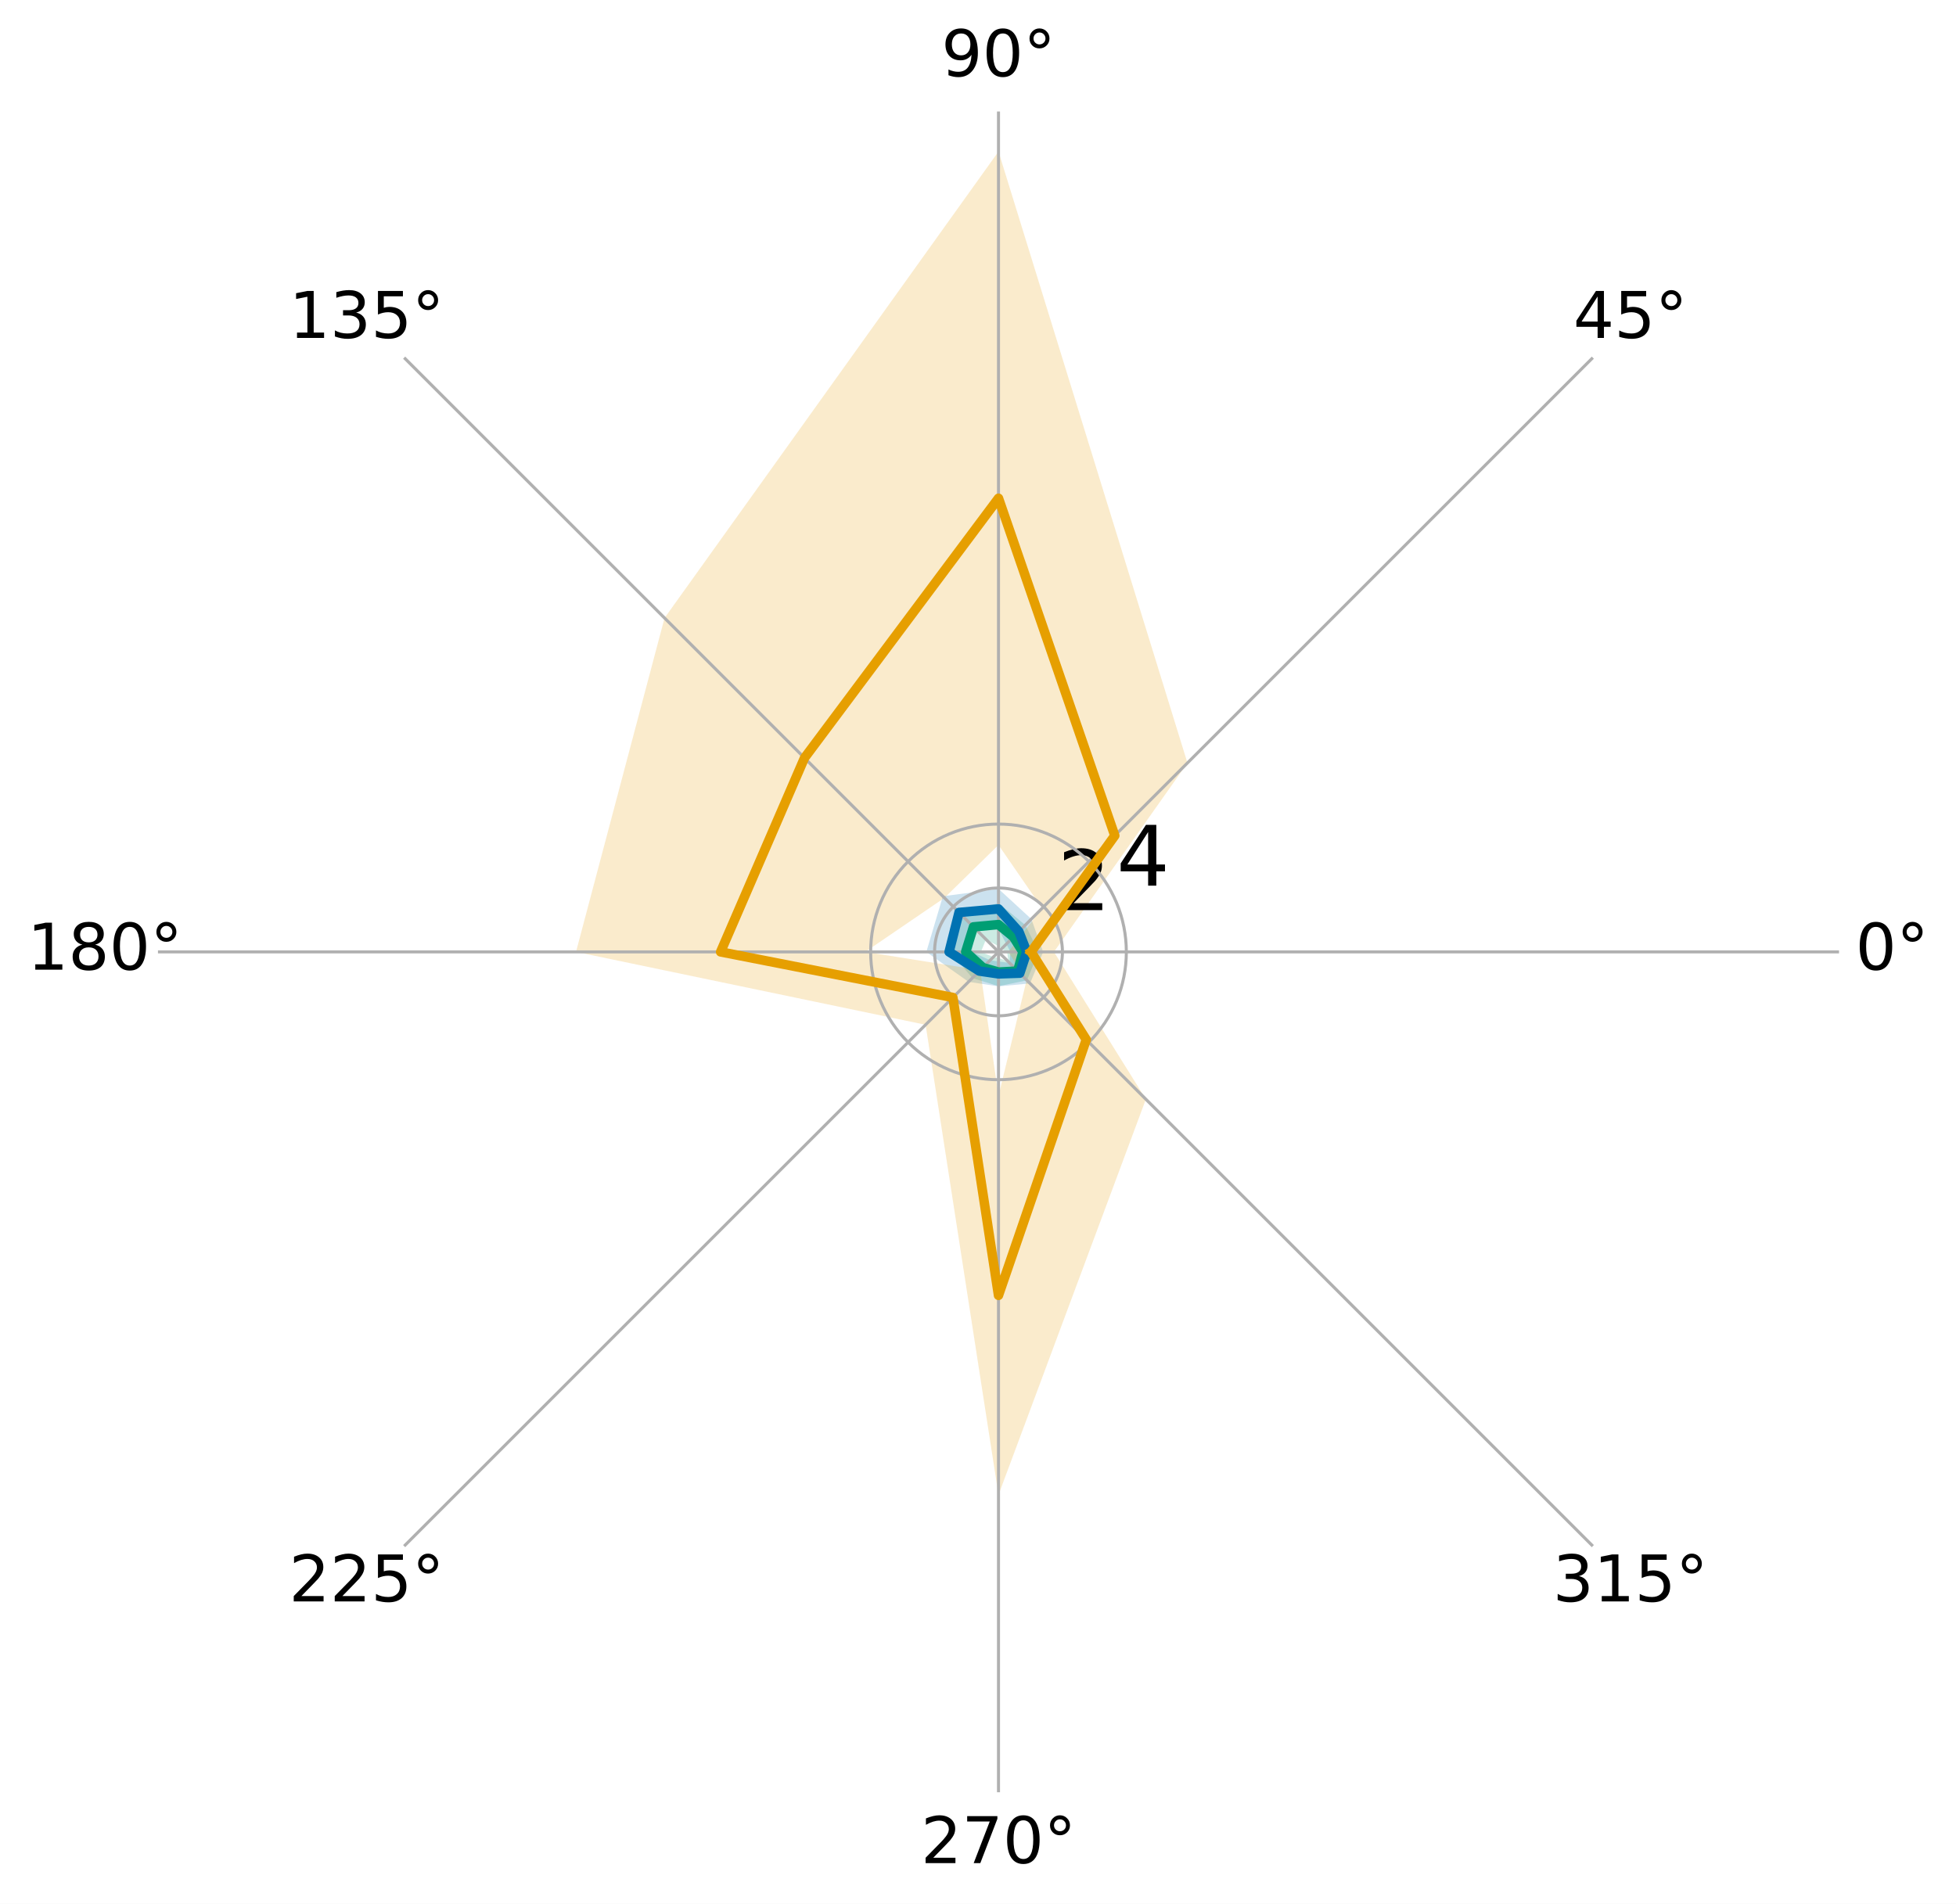
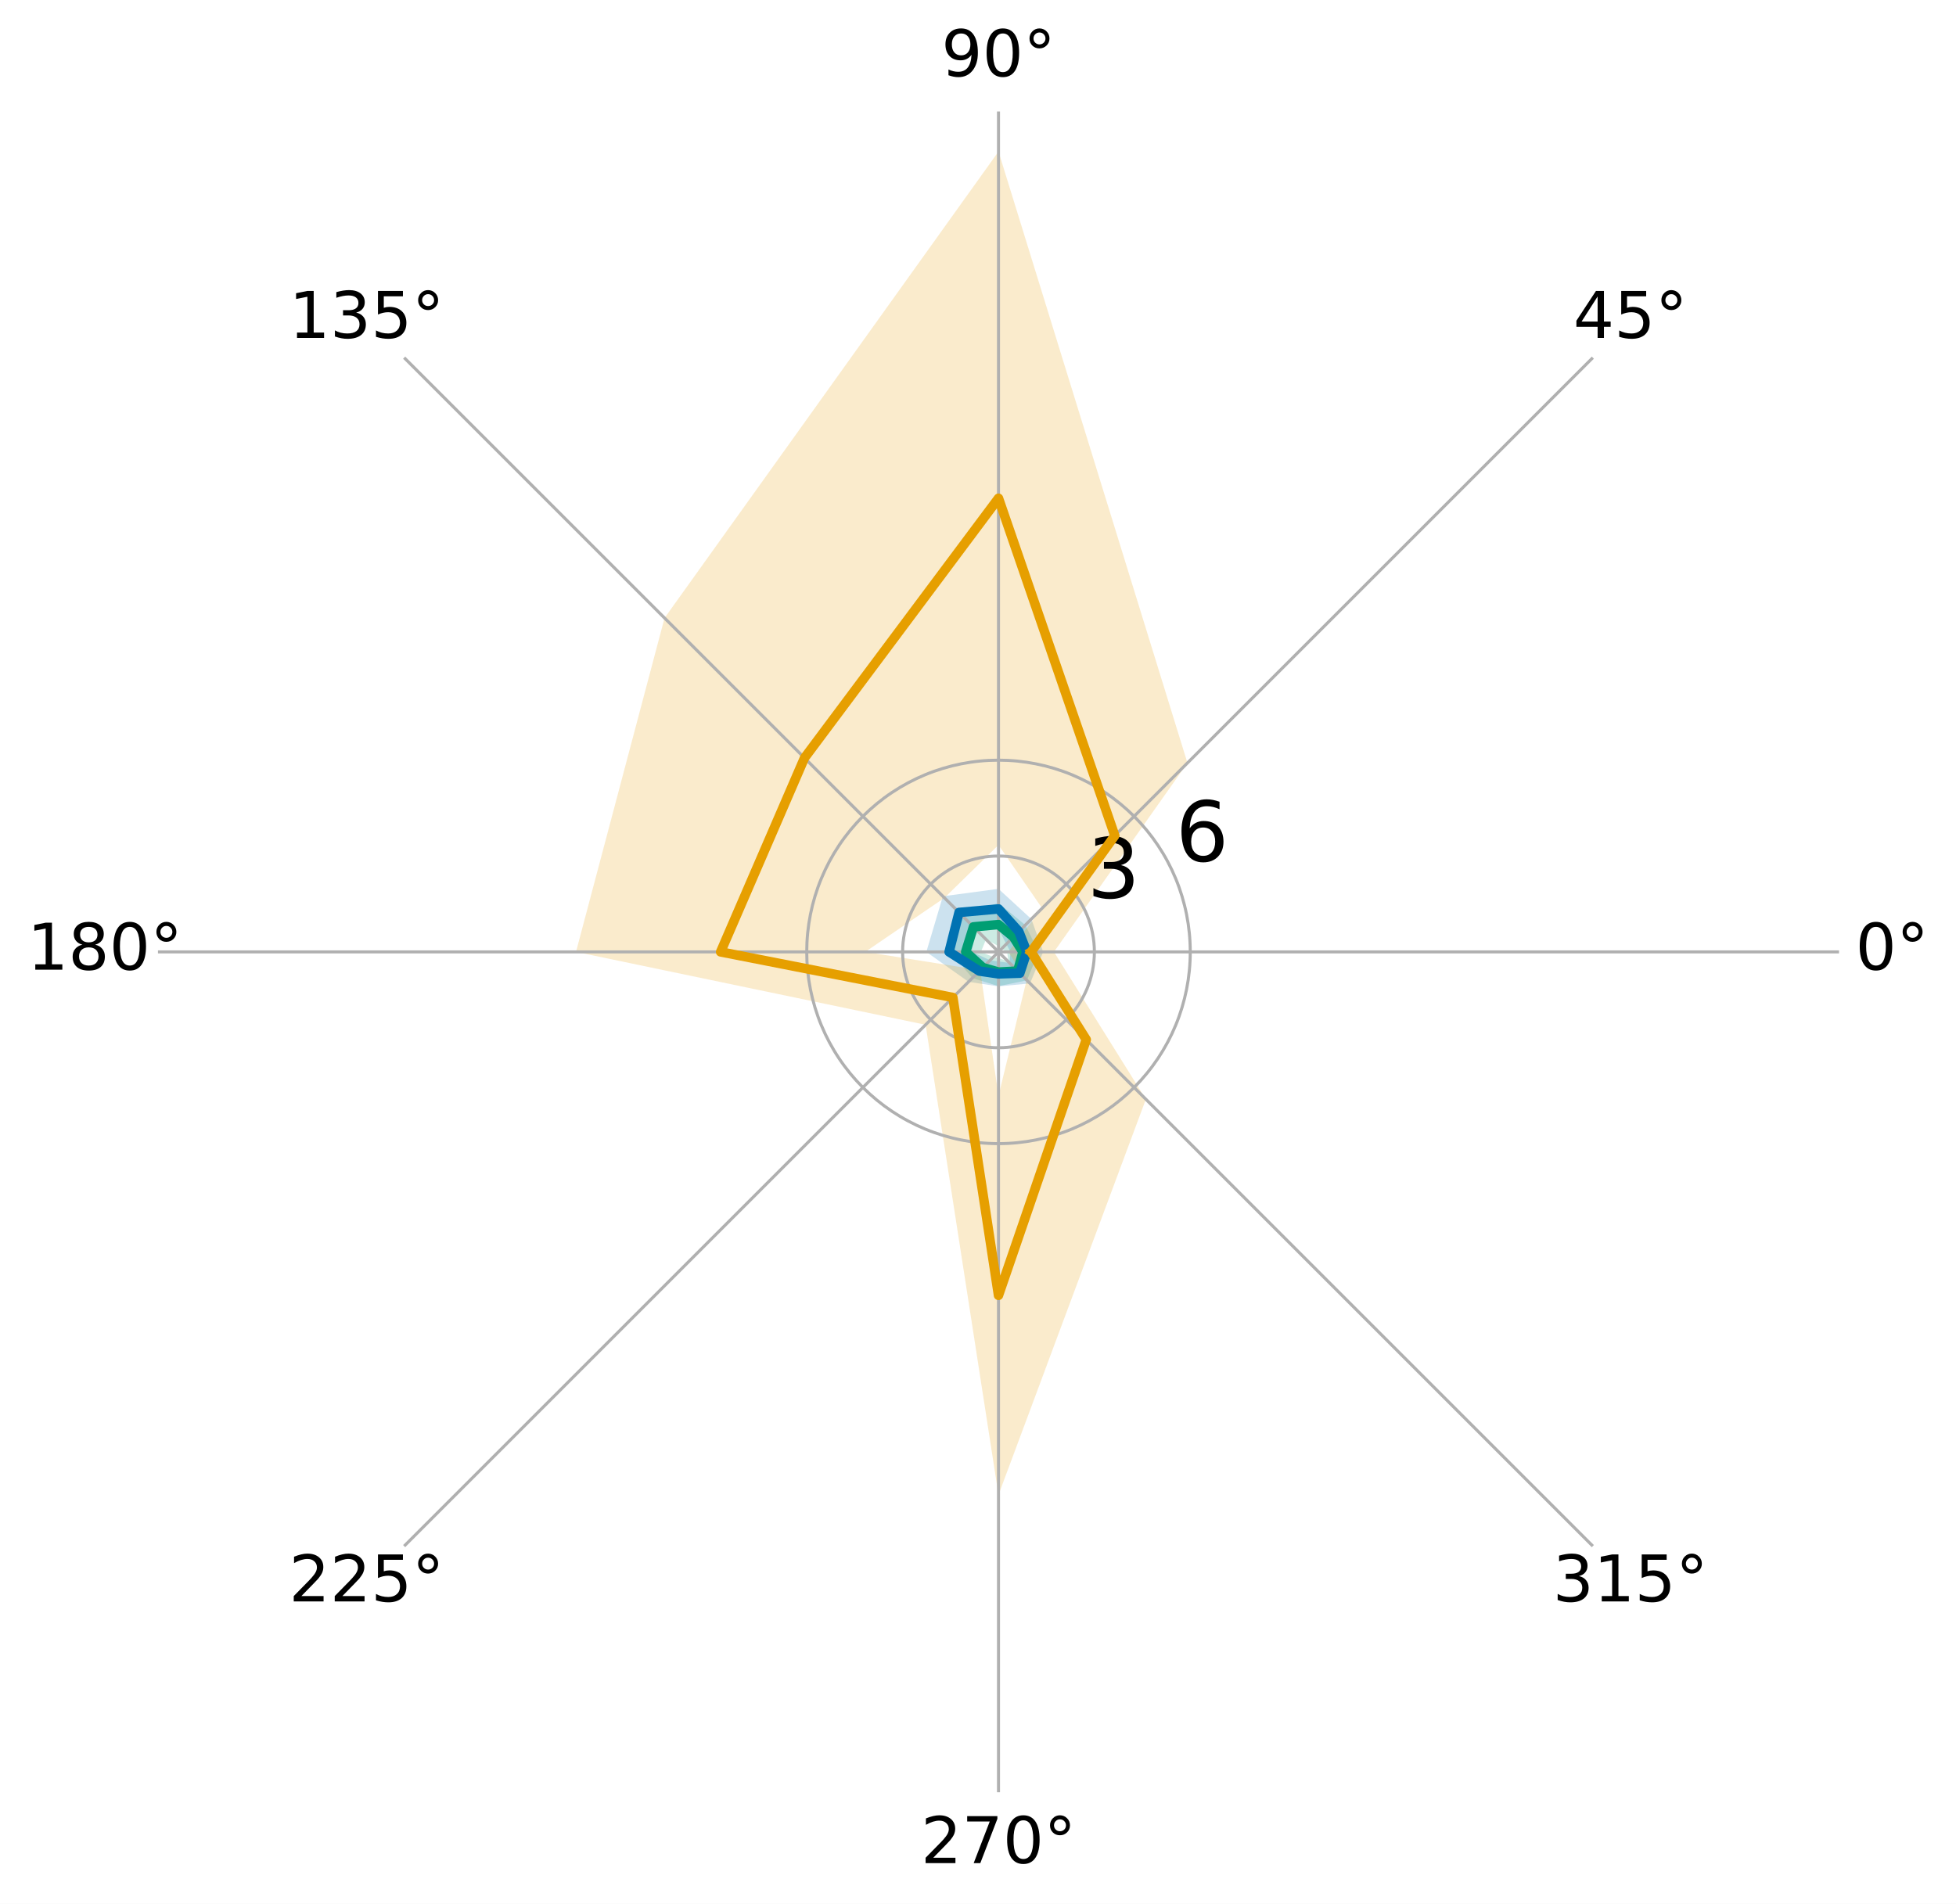
<svg xmlns="http://www.w3.org/2000/svg" xmlns:xlink="http://www.w3.org/1999/xlink" width="516.053pt" height="502.373pt" viewBox="0 0 516.053 502.373" version="1.1">
  <defs>
    <style type="text/css">*{stroke-linejoin: round; stroke-linecap: butt}</style>
  </defs>
  <g id="figure_1">
    <g id="patch_1">
      <path d="M 0 502.373  L 516.053 502.373  L 516.053 0  L 0 0  z " style="fill: #ffffff" />
    </g>
    <g id="axes_1">
      <g id="patch_2">
        <path d="M 485.194 251.186  C 485.194 222.065 479.458 193.227 468.314 166.323  C 457.17 139.418 440.834 114.97 420.242 94.378  C 399.651 73.787 375.203 57.451 348.298 46.307  C 321.394 35.163 292.556 29.426 263.434 29.426  C 234.313 29.426 205.475 35.163 178.57 46.307  C 151.666 57.451 127.218 73.787 106.626 94.378  C 86.035 114.97 69.699 139.418 58.555 166.323  C 47.411 193.227 41.674 222.065 41.674 251.186  C 41.674 280.308 47.411 309.146 58.555 336.05  C 69.699 362.955 86.035 387.403 106.626 407.994  C 127.218 428.586 151.666 444.922 178.57 456.066  C 205.475 467.21 234.313 472.946 263.434 472.946  C 292.556 472.946 321.394 467.21 348.298 456.066  C 375.203 444.922 399.651 428.586 420.242 407.994  C 440.834 387.403 457.17 362.955 468.314 336.05  C 479.458 309.146 485.194 280.308 485.194 251.186  M 263.434 251.186  C 263.434 251.186 263.434 251.186 263.434 251.186  C 263.434 251.186 263.434 251.186 263.434 251.186  C 263.434 251.186 263.434 251.186 263.434 251.186  C 263.434 251.186 263.434 251.186 263.434 251.186  C 263.434 251.186 263.434 251.186 263.434 251.186  C 263.434 251.186 263.434 251.186 263.434 251.186  C 263.434 251.186 263.434 251.186 263.434 251.186  C 263.434 251.186 263.434 251.186 263.434 251.186  C 263.434 251.186 263.434 251.186 263.434 251.186  C 263.434 251.186 263.434 251.186 263.434 251.186  C 263.434 251.186 263.434 251.186 263.434 251.186  C 263.434 251.186 263.434 251.186 263.434 251.186  C 263.434 251.186 263.434 251.186 263.434 251.186  C 263.434 251.186 263.434 251.186 263.434 251.186  C 263.434 251.186 263.434 251.186 263.434 251.186  C 263.434 251.186 263.434 251.186 263.434 251.186  z " style="fill: #ffffff" />
      </g>
-       <g id="PolyCollection_1">
+       <g id="FillBetweenPolyCollection_1">
        <defs>
-           <path id="ma847fc6864" d="M 274.024 -251.186  L 265.719 -251.186  L 264.257 -252.009  L 263.434 -252.699  L 260.14 -254.481  L 258.794 -251.186  L 262.068 -249.82  L 263.434 -249.594  L 266.044 -248.577  L 265.719 -251.186  L 274.024 -251.186  L 274.024 -251.186  L 270.935 -243.686  L 263.434 -242.143  L 256.529 -244.281  L 250.758 -251.186  L 253.519 -261.101  L 263.434 -264.1  L 270.504 -258.256  L 274.024 -251.186  z " />
+           <path id="m48a131bc35" d="M 274.024 -251.186  L 265.719 -251.186  L 264.257 -252.009  L 263.434 -252.699  L 260.14 -254.481  L 258.794 -251.186  L 262.068 -249.82  L 263.434 -249.594  L 266.044 -248.577  L 265.719 -251.186  L 274.024 -251.186  L 274.024 -251.186  L 270.935 -243.686  L 263.434 -242.143  L 256.529 -244.281  L 250.758 -251.186  L 253.519 -261.101  L 263.434 -264.1  L 270.504 -258.256  L 274.024 -251.186  z " />
        </defs>
-         <g clip-path="url(#p4bc8a6bc4c)">
-           <use xlink:href="#ma847fc6864" x="0" y="502.373" style="fill: #009e73; fill-opacity: 0.2" />
-         </g>
-       </g>
-       <g id="PolyCollection_2">
+         <g clip-path="url(#p1a6054b6d7)">
+           <use xlink:href="#m48a131bc35" x="0" y="502.373" style="fill: #009e73; fill-opacity: 0.2" />
+         </g>
+       </g>
+       <g id="FillBetweenPolyCollection_2">
        <defs>
-           <path id="m98f6eef6cd" d="M 275.223 -251.186  L 266.584 -251.186  L 265.504 -253.256  L 263.434 -257.221  L 257.285 -257.336  L 256.399 -251.186  L 261.219 -248.971  L 263.434 -248.678  L 266.359 -248.262  L 266.584 -251.186  L 275.223 -251.186  L 275.223 -251.186  L 271.75 -242.87  L 263.434 -242.087  L 255.533 -243.285  L 244.399 -251.186  L 248.759 -265.862  L 263.434 -267.824  L 272.101 -259.853  L 275.223 -251.186  z " />
+           <path id="m988c7bdef0" d="M 275.223 -251.186  L 266.584 -251.186  L 265.504 -253.256  L 263.434 -257.221  L 257.285 -257.336  L 256.399 -251.186  L 261.219 -248.971  L 263.434 -248.678  L 266.359 -248.262  L 266.584 -251.186  L 275.223 -251.186  L 275.223 -251.186  L 271.75 -242.87  L 263.434 -242.087  L 255.533 -243.285  L 244.399 -251.186  L 248.759 -265.862  L 263.434 -267.824  L 272.101 -259.853  L 275.223 -251.186  z " />
        </defs>
-         <g clip-path="url(#p4bc8a6bc4c)">
-           <use xlink:href="#m98f6eef6cd" x="0" y="502.373" style="fill: #0072b2; fill-opacity: 0.2" />
-         </g>
-       </g>
-       <g id="PolyCollection_3">
+         <g clip-path="url(#p1a6054b6d7)">
+           <use xlink:href="#m988c7bdef0" x="0" y="502.373" style="fill: #0072b2; fill-opacity: 0.2" />
+         </g>
+       </g>
+       <g id="FillBetweenPolyCollection_3">
        <defs>
-           <path id="m3862399f77" d="M 278.064 -251.186  L 266 -251.186  L 274.948 -262.7  L 263.434 -279.403  L 249.173 -265.448  L 228.276 -251.186  L 258.604 -246.356  L 263.434 -213.202  L 270.859 -243.761  L 266 -251.186  L 278.064 -251.186  L 278.064 -251.186  L 302.319 -212.302  L 263.434 -107.905  L 244.201 -231.953  L 151.967 -251.186  L 175.328 -339.293  L 263.434 -462.386  L 313.286 -301.038  L 278.064 -251.186  z " />
+           <path id="m4371f6625c" d="M 278.064 -251.186  L 266 -251.186  L 274.948 -262.7  L 263.434 -279.403  L 249.173 -265.448  L 228.276 -251.186  L 258.604 -246.356  L 263.434 -213.202  L 270.859 -243.761  L 266 -251.186  L 278.064 -251.186  L 278.064 -251.186  L 302.319 -212.302  L 263.434 -107.905  L 244.201 -231.953  L 151.967 -251.186  L 175.328 -339.293  L 263.434 -462.386  L 313.286 -301.038  L 278.064 -251.186  z " />
        </defs>
-         <g clip-path="url(#p4bc8a6bc4c)">
-           <use xlink:href="#m3862399f77" x="0" y="502.373" style="fill: #e69f00; fill-opacity: 0.2" />
+         <g clip-path="url(#p1a6054b6d7)">
+           <use xlink:href="#m4371f6625c" x="0" y="502.373" style="fill: #e69f00; fill-opacity: 0.2" />
        </g>
      </g>
      <g id="matplotlib.axis_1">
        <g id="xtick_1">
          <g id="line2d_1">
-             <path d="M 263.434 251.186  L 485.194 251.186  " clip-path="url(#p4bc8a6bc4c)" style="fill: none; stroke: #b0b0b0; stroke-width: 0.8; stroke-linecap: square" />
+             <path d="M 263.434 251.186  L 485.194 251.186  " clip-path="url(#p1a6054b6d7)" style="fill: none; stroke: #b0b0b0; stroke-width: 0.8; stroke-linecap: square" />
          </g>
          <g id="text_1">
            <g transform="translate(489.5362 255.8773) scale(0.17 -0.17)">
              <defs>
                <path id="DejaVuSans-30" d="M 2034 4250  Q 1547 4250 1301 3770  Q 1056 3291 1056 2328  Q 1056 1369 1301 889  Q 1547 409 2034 409  Q 2525 409 2770 889  Q 3016 1369 3016 2328  Q 3016 3291 2770 3770  Q 2525 4250 2034 4250  z M 2034 4750  Q 2819 4750 3233 4129  Q 3647 3509 3647 2328  Q 3647 1150 3233 529  Q 2819 -91 2034 -91  Q 1250 -91 836 529  Q 422 1150 422 2328  Q 422 3509 836 4129  Q 1250 4750 2034 4750  z " transform="scale(0.015625)" />
                <path id="DejaVuSans-b0" d="M 1600 4347  Q 1350 4347 1178 4173  Q 1006 4000 1006 3750  Q 1006 3503 1178 3333  Q 1350 3163 1600 3163  Q 1850 3163 2022 3333  Q 2194 3503 2194 3750  Q 2194 3997 2020 4172  Q 1847 4347 1600 4347  z M 1600 4750  Q 1800 4750 1984 4673  Q 2169 4597 2303 4453  Q 2447 4313 2519 4134  Q 2591 3956 2591 3750  Q 2591 3338 2302 3052  Q 2013 2766 1594 2766  Q 1172 2766 890 3047  Q 609 3328 609 3750  Q 609 4169 896 4459  Q 1184 4750 1600 4750  z " transform="scale(0.015625)" />
              </defs>
              <use xlink:href="#DejaVuSans-30" />
-               <use xlink:href="#DejaVuSans-b0" x="63.623" />
+               <use xlink:href="#DejaVuSans-b0" transform="translate(63.62305 0)" />
            </g>
          </g>
        </g>
        <g id="xtick_2">
          <g id="line2d_2">
-             <path d="M 263.434 251.186  L 420.242 94.378  " clip-path="url(#p4bc8a6bc4c)" style="fill: none; stroke: #b0b0b0; stroke-width: 0.8; stroke-linecap: square" />
+             <path d="M 263.434 251.186  L 420.242 94.378  " clip-path="url(#p1a6054b6d7)" style="fill: none; stroke: #b0b0b0; stroke-width: 0.8; stroke-linecap: square" />
          </g>
          <g id="text_2">
            <g transform="translate(415.0756 89.16985) scale(0.17 -0.17)">
              <defs>
                <path id="DejaVuSans-34" d="M 2419 4116  L 825 1625  L 2419 1625  L 2419 4116  z M 2253 4666  L 3047 4666  L 3047 1625  L 3713 1625  L 3713 1100  L 3047 1100  L 3047 0  L 2419 0  L 2419 1100  L 313 1100  L 313 1709  L 2253 4666  z " transform="scale(0.015625)" />
                <path id="DejaVuSans-35" d="M 691 4666  L 3169 4666  L 3169 4134  L 1269 4134  L 1269 2991  Q 1406 3038 1543 3061  Q 1681 3084 1819 3084  Q 2600 3084 3056 2656  Q 3513 2228 3513 1497  Q 3513 744 3044 326  Q 2575 -91 1722 -91  Q 1428 -91 1123 -41  Q 819 9 494 109  L 494 744  Q 775 591 1075 516  Q 1375 441 1709 441  Q 2250 441 2565 725  Q 2881 1009 2881 1497  Q 2881 1984 2565 2268  Q 2250 2553 1709 2553  Q 1456 2553 1204 2497  Q 953 2441 691 2322  L 691 4666  z " transform="scale(0.015625)" />
              </defs>
              <use xlink:href="#DejaVuSans-34" />
-               <use xlink:href="#DejaVuSans-35" x="63.623" />
-               <use xlink:href="#DejaVuSans-b0" x="127.246" />
+               <use xlink:href="#DejaVuSans-35" transform="translate(63.62305 0)" />
+               <use xlink:href="#DejaVuSans-b0" transform="translate(127.2461 0)" />
            </g>
          </g>
        </g>
        <g id="xtick_3">
          <g id="line2d_3">
-             <path d="M 263.434 251.186  L 263.434 29.426  " clip-path="url(#p4bc8a6bc4c)" style="fill: none; stroke: #b0b0b0; stroke-width: 0.8; stroke-linecap: square" />
+             <path d="M 263.434 251.186  L 263.434 29.426  " clip-path="url(#p1a6054b6d7)" style="fill: none; stroke: #b0b0b0; stroke-width: 0.8; stroke-linecap: square" />
          </g>
          <g id="text_3">
            <g transform="translate(248.3681 20.11734) scale(0.17 -0.17)">
              <defs>
                <path id="DejaVuSans-39" d="M 703 97  L 703 672  Q 941 559 1184 500  Q 1428 441 1663 441  Q 2288 441 2617 861  Q 2947 1281 2994 2138  Q 2813 1869 2534 1725  Q 2256 1581 1919 1581  Q 1219 1581 811 2004  Q 403 2428 403 3163  Q 403 3881 828 4315  Q 1253 4750 1959 4750  Q 2769 4750 3195 4129  Q 3622 3509 3622 2328  Q 3622 1225 3098 567  Q 2575 -91 1691 -91  Q 1453 -91 1209 -44  Q 966 3 703 97  z M 1959 2075  Q 2384 2075 2632 2365  Q 2881 2656 2881 3163  Q 2881 3666 2632 3958  Q 2384 4250 1959 4250  Q 1534 4250 1286 3958  Q 1038 3666 1038 3163  Q 1038 2656 1286 2365  Q 1534 2075 1959 2075  z " transform="scale(0.015625)" />
              </defs>
              <use xlink:href="#DejaVuSans-39" />
-               <use xlink:href="#DejaVuSans-30" x="63.623" />
-               <use xlink:href="#DejaVuSans-b0" x="127.246" />
+               <use xlink:href="#DejaVuSans-30" transform="translate(63.62305 0)" />
+               <use xlink:href="#DejaVuSans-b0" transform="translate(127.2461 0)" />
            </g>
          </g>
        </g>
        <g id="xtick_4">
          <g id="line2d_4">
-             <path d="M 263.434 251.186  L 106.626 94.378  " clip-path="url(#p4bc8a6bc4c)" style="fill: none; stroke: #b0b0b0; stroke-width: 0.8; stroke-linecap: square" />
+             <path d="M 263.434 251.186  L 106.626 94.378  " clip-path="url(#p1a6054b6d7)" style="fill: none; stroke: #b0b0b0; stroke-width: 0.8; stroke-linecap: square" />
          </g>
          <g id="text_4">
            <g transform="translate(76.2525 89.16985) scale(0.17 -0.17)">
              <defs>
                <path id="DejaVuSans-31" d="M 794 531  L 1825 531  L 1825 4091  L 703 3866  L 703 4441  L 1819 4666  L 2450 4666  L 2450 531  L 3481 531  L 3481 0  L 794 0  L 794 531  z " transform="scale(0.015625)" />
                <path id="DejaVuSans-33" d="M 2597 2516  Q 3050 2419 3304 2112  Q 3559 1806 3559 1356  Q 3559 666 3084 287  Q 2609 -91 1734 -91  Q 1441 -91 1130 -33  Q 819 25 488 141  L 488 750  Q 750 597 1062 519  Q 1375 441 1716 441  Q 2309 441 2620 675  Q 2931 909 2931 1356  Q 2931 1769 2642 2001  Q 2353 2234 1838 2234  L 1294 2234  L 1294 2753  L 1863 2753  Q 2328 2753 2575 2939  Q 2822 3125 2822 3475  Q 2822 3834 2567 4026  Q 2313 4219 1838 4219  Q 1578 4219 1281 4162  Q 984 4106 628 3988  L 628 4550  Q 988 4650 1302 4700  Q 1616 4750 1894 4750  Q 2613 4750 3031 4423  Q 3450 4097 3450 3541  Q 3450 3153 3228 2886  Q 3006 2619 2597 2516  z " transform="scale(0.015625)" />
              </defs>
              <use xlink:href="#DejaVuSans-31" />
-               <use xlink:href="#DejaVuSans-33" x="63.623" />
-               <use xlink:href="#DejaVuSans-35" x="127.246" />
-               <use xlink:href="#DejaVuSans-b0" x="190.869" />
+               <use xlink:href="#DejaVuSans-33" transform="translate(63.62305 0)" />
+               <use xlink:href="#DejaVuSans-35" transform="translate(127.2461 0)" />
+               <use xlink:href="#DejaVuSans-b0" transform="translate(190.8691 0)" />
            </g>
          </g>
        </g>
        <g id="xtick_5">
          <g id="line2d_5">
-             <path d="M 263.434 251.186  L 41.674 251.186  " clip-path="url(#p4bc8a6bc4c)" style="fill: none; stroke: #b0b0b0; stroke-width: 0.8; stroke-linecap: square" />
+             <path d="M 263.434 251.186  L 41.674 251.186  " clip-path="url(#p1a6054b6d7)" style="fill: none; stroke: #b0b0b0; stroke-width: 0.8; stroke-linecap: square" />
          </g>
          <g id="text_5">
            <g transform="translate(7.2 255.8773) scale(0.17 -0.17)">
              <defs>
                <path id="DejaVuSans-38" d="M 2034 2216  Q 1584 2216 1326 1975  Q 1069 1734 1069 1313  Q 1069 891 1326 650  Q 1584 409 2034 409  Q 2484 409 2743 651  Q 3003 894 3003 1313  Q 3003 1734 2745 1975  Q 2488 2216 2034 2216  z M 1403 2484  Q 997 2584 770 2862  Q 544 3141 544 3541  Q 544 4100 942 4425  Q 1341 4750 2034 4750  Q 2731 4750 3128 4425  Q 3525 4100 3525 3541  Q 3525 3141 3298 2862  Q 3072 2584 2669 2484  Q 3125 2378 3379 2068  Q 3634 1759 3634 1313  Q 3634 634 3220 271  Q 2806 -91 2034 -91  Q 1263 -91 848 271  Q 434 634 434 1313  Q 434 1759 690 2068  Q 947 2378 1403 2484  z M 1172 3481  Q 1172 3119 1398 2916  Q 1625 2713 2034 2713  Q 2441 2713 2670 2916  Q 2900 3119 2900 3481  Q 2900 3844 2670 4047  Q 2441 4250 2034 4250  Q 1625 4250 1398 4047  Q 1172 3844 1172 3481  z " transform="scale(0.015625)" />
              </defs>
              <use xlink:href="#DejaVuSans-31" />
-               <use xlink:href="#DejaVuSans-38" x="63.623" />
-               <use xlink:href="#DejaVuSans-30" x="127.246" />
-               <use xlink:href="#DejaVuSans-b0" x="190.869" />
+               <use xlink:href="#DejaVuSans-38" transform="translate(63.62305 0)" />
+               <use xlink:href="#DejaVuSans-30" transform="translate(127.2461 0)" />
+               <use xlink:href="#DejaVuSans-b0" transform="translate(190.8691 0)" />
            </g>
          </g>
        </g>
        <g id="xtick_6">
          <g id="line2d_6">
-             <path d="M 263.434 251.186  L 106.626 407.994  " clip-path="url(#p4bc8a6bc4c)" style="fill: none; stroke: #b0b0b0; stroke-width: 0.8; stroke-linecap: square" />
+             <path d="M 263.434 251.186  L 106.626 407.994  " clip-path="url(#p1a6054b6d7)" style="fill: none; stroke: #b0b0b0; stroke-width: 0.8; stroke-linecap: square" />
          </g>
          <g id="text_6">
            <g transform="translate(76.2525 422.5848) scale(0.17 -0.17)">
              <defs>
                <path id="DejaVuSans-32" d="M 1228 531  L 3431 531  L 3431 0  L 469 0  L 469 531  Q 828 903 1448 1529  Q 2069 2156 2228 2338  Q 2531 2678 2651 2914  Q 2772 3150 2772 3378  Q 2772 3750 2511 3984  Q 2250 4219 1831 4219  Q 1534 4219 1204 4116  Q 875 4013 500 3803  L 500 4441  Q 881 4594 1212 4672  Q 1544 4750 1819 4750  Q 2544 4750 2975 4387  Q 3406 4025 3406 3419  Q 3406 3131 3298 2873  Q 3191 2616 2906 2266  Q 2828 2175 2409 1742  Q 1991 1309 1228 531  z " transform="scale(0.015625)" />
              </defs>
              <use xlink:href="#DejaVuSans-32" />
-               <use xlink:href="#DejaVuSans-32" x="63.623" />
-               <use xlink:href="#DejaVuSans-35" x="127.246" />
-               <use xlink:href="#DejaVuSans-b0" x="190.869" />
+               <use xlink:href="#DejaVuSans-32" transform="translate(63.62305 0)" />
+               <use xlink:href="#DejaVuSans-35" transform="translate(127.2461 0)" />
+               <use xlink:href="#DejaVuSans-b0" transform="translate(190.8691 0)" />
            </g>
          </g>
        </g>
        <g id="xtick_7">
          <g id="line2d_7">
-             <path d="M 263.434 251.186  L 263.434 472.946  " clip-path="url(#p4bc8a6bc4c)" style="fill: none; stroke: #b0b0b0; stroke-width: 0.8; stroke-linecap: square" />
+             <path d="M 263.434 251.186  L 263.434 472.946  " clip-path="url(#p1a6054b6d7)" style="fill: none; stroke: #b0b0b0; stroke-width: 0.8; stroke-linecap: square" />
          </g>
          <g id="text_7">
            <g transform="translate(242.96 491.6373) scale(0.17 -0.17)">
              <defs>
                <path id="DejaVuSans-37" d="M 525 4666  L 3525 4666  L 3525 4397  L 1831 0  L 1172 0  L 2766 4134  L 525 4134  L 525 4666  z " transform="scale(0.015625)" />
              </defs>
              <use xlink:href="#DejaVuSans-32" />
-               <use xlink:href="#DejaVuSans-37" x="63.623" />
-               <use xlink:href="#DejaVuSans-30" x="127.246" />
-               <use xlink:href="#DejaVuSans-b0" x="190.869" />
+               <use xlink:href="#DejaVuSans-37" transform="translate(63.62305 0)" />
+               <use xlink:href="#DejaVuSans-30" transform="translate(127.2461 0)" />
+               <use xlink:href="#DejaVuSans-b0" transform="translate(190.8691 0)" />
            </g>
          </g>
        </g>
        <g id="xtick_8">
          <g id="line2d_8">
-             <path d="M 263.434 251.186  L 420.242 407.994  " clip-path="url(#p4bc8a6bc4c)" style="fill: none; stroke: #b0b0b0; stroke-width: 0.8; stroke-linecap: square" />
+             <path d="M 263.434 251.186  L 420.242 407.994  " clip-path="url(#p1a6054b6d7)" style="fill: none; stroke: #b0b0b0; stroke-width: 0.8; stroke-linecap: square" />
          </g>
          <g id="text_8">
            <g transform="translate(409.6675 422.5848) scale(0.17 -0.17)">
              <use xlink:href="#DejaVuSans-33" />
-               <use xlink:href="#DejaVuSans-31" x="63.623" />
-               <use xlink:href="#DejaVuSans-35" x="127.246" />
-               <use xlink:href="#DejaVuSans-b0" x="190.869" />
+               <use xlink:href="#DejaVuSans-31" transform="translate(63.62305 0)" />
+               <use xlink:href="#DejaVuSans-35" transform="translate(127.2461 0)" />
+               <use xlink:href="#DejaVuSans-b0" transform="translate(190.8691 0)" />
            </g>
          </g>
        </g>
      </g>
      <g id="matplotlib.axis_2">
        <g id="ytick_1">
          <g id="line2d_9">
-             <path d="M 280.299 251.186  C 280.299 248.972 279.863 246.779 279.015 244.733  C 278.168 242.687 276.925 240.827 275.359 239.261  C 273.793 237.695 271.934 236.453 269.888 235.606  C 267.842 234.758 265.649 234.322 263.434 234.322  C 261.22 234.322 259.027 234.758 256.981 235.606  C 254.935 236.453 253.075 237.695 251.509 239.261  C 249.943 240.827 248.701 242.687 247.854 244.733  C 247.006 246.779 246.57 248.972 246.57 251.186  C 246.57 253.401 247.006 255.594 247.854 257.64  C 248.701 259.686 249.943 261.545 251.509 263.111  C 253.075 264.677 254.935 265.92 256.981 266.767  C 259.027 267.615 261.22 268.051 263.434 268.051  C 265.649 268.051 267.842 267.615 269.888 266.767  C 271.934 265.92 273.793 264.677 275.359 263.111  C 276.925 261.545 278.168 259.686 279.015 257.64  C 279.863 255.594 280.299 253.401 280.299 251.186  " clip-path="url(#p4bc8a6bc4c)" style="fill: none; stroke: #b0b0b0; stroke-width: 0.8; stroke-linecap: square" />
+             <path d="M 288.731 251.186  C 288.731 247.864 288.077 244.575 286.806 241.506  C 285.534 238.437 283.671 235.648 281.322 233.299  C 278.973 230.95 276.184 229.086 273.115 227.815  C 270.046 226.544 266.756 225.89 263.434 225.89  C 260.112 225.89 256.823 226.544 253.754 227.815  C 250.685 229.086 247.896 230.95 245.547 233.299  C 243.198 235.648 241.334 238.437 240.063 241.506  C 238.792 244.575 238.138 247.864 238.138 251.186  C 238.138 254.508 238.792 257.798 240.063 260.867  C 241.334 263.936 243.198 266.725 245.547 269.074  C 247.896 271.423 250.685 273.286 253.754 274.558  C 256.823 275.829 260.112 276.483 263.434 276.483  C 266.756 276.483 270.046 275.829 273.115 274.558  C 276.184 273.286 278.973 271.423 281.322 269.074  C 283.671 266.725 285.534 263.936 286.806 260.867  C 288.077 257.798 288.731 254.508 288.731 251.186  " clip-path="url(#p1a6054b6d7)" style="fill: none; stroke: #b0b0b0; stroke-width: 0.8; stroke-linecap: square" />
          </g>
          <g id="text_9">
-             <g transform="translate(279.0152 240.1573) scale(0.22 -0.22)">
-               <use xlink:href="#DejaVuSans-32" />
+             <g transform="translate(286.8055 236.9304) scale(0.22 -0.22)">
+               <use xlink:href="#DejaVuSans-33" />
            </g>
          </g>
        </g>
        <g id="ytick_2">
          <g id="line2d_10">
-             <path d="M 297.163 251.186  C 297.163 246.757 296.291 242.371 294.596 238.279  C 292.901 234.187 290.416 230.468 287.284 227.336  C 284.152 224.204 280.434 221.72 276.342 220.025  C 272.25 218.33 267.864 217.457 263.434 217.457  C 259.005 217.457 254.619 218.33 250.527 220.025  C 246.435 221.72 242.716 224.204 239.584 227.336  C 236.452 230.468 233.968 234.187 232.273 238.279  C 230.578 242.371 229.705 246.757 229.705 251.186  C 229.705 255.616 230.578 260.002 232.273 264.094  C 233.968 268.186 236.452 271.904 239.584 275.036  C 242.716 278.168 246.435 280.653 250.527 282.348  C 254.619 284.043 259.005 284.915 263.434 284.915  C 267.864 284.915 272.25 284.043 276.342 282.348  C 280.434 280.653 284.152 278.168 287.284 275.036  C 290.416 271.904 292.901 268.186 294.596 264.094  C 296.291 260.002 297.163 255.616 297.163 251.186  " clip-path="url(#p4bc8a6bc4c)" style="fill: none; stroke: #b0b0b0; stroke-width: 0.8; stroke-linecap: square" />
+             <path d="M 314.028 251.186  C 314.028 244.543 312.719 237.963 310.177 231.825  C 307.634 225.687 303.907 220.109 299.209 215.411  C 294.511 210.713 288.934 206.987 282.796 204.444  C 276.658 201.902 270.078 200.593 263.434 200.593  C 256.79 200.593 250.211 201.902 244.073 204.444  C 237.935 206.987 232.357 210.713 227.659 215.411  C 222.961 220.109 219.235 225.687 216.692 231.825  C 214.15 237.963 212.841 244.543 212.841 251.186  C 212.841 257.83 214.15 264.41 216.692 270.548  C 219.235 276.686 222.961 282.264 227.659 286.961  C 232.357 291.659 237.935 295.386 244.073 297.929  C 250.211 300.471 256.79 301.78 263.434 301.78  C 270.078 301.78 276.658 300.471 282.796 297.929  C 288.934 295.386 294.511 291.659 299.209 286.961  C 303.907 282.264 307.634 276.686 310.177 270.548  C 312.719 264.41 314.028 257.83 314.028 251.186  " clip-path="url(#p1a6054b6d7)" style="fill: none; stroke: #b0b0b0; stroke-width: 0.8; stroke-linecap: square" />
          </g>
          <g id="text_10">
-             <g transform="translate(294.5959 233.7036) scale(0.22 -0.22)">
-               <use xlink:href="#DejaVuSans-34" />
+             <g transform="translate(310.1767 227.2498) scale(0.22 -0.22)">
+               <defs>
+                 <path id="DejaVuSans-36" d="M 2113 2584  Q 1688 2584 1439 2293  Q 1191 2003 1191 1497  Q 1191 994 1439 701  Q 1688 409 2113 409  Q 2538 409 2786 701  Q 3034 994 3034 1497  Q 3034 2003 2786 2293  Q 2538 2584 2113 2584  z M 3366 4563  L 3366 3988  Q 3128 4100 2886 4159  Q 2644 4219 2406 4219  Q 1781 4219 1451 3797  Q 1122 3375 1075 2522  Q 1259 2794 1537 2939  Q 1816 3084 2150 3084  Q 2853 3084 3261 2657  Q 3669 2231 3669 1497  Q 3669 778 3244 343  Q 2819 -91 2113 -91  Q 1303 -91 875 529  Q 447 1150 447 2328  Q 447 3434 972 4092  Q 1497 4750 2381 4750  Q 2619 4750 2861 4703  Q 3103 4656 3366 4563  z " transform="scale(0.015625)" />
+               </defs>
+               <use xlink:href="#DejaVuSans-36" />
            </g>
          </g>
        </g>
      </g>
      <g id="line2d_11">
-         <path d="M 269.871 251.186  L 267.38 247.241  L 263.434 243.973  L 256.83 244.582  L 254.776 251.186  L 259.298 255.322  L 263.434 256.504  L 268.489 256.241  L 269.871 251.186  " clip-path="url(#p4bc8a6bc4c)" style="fill: none; stroke: #009e73; stroke-width: 2.5; stroke-linecap: square" />
+         <path d="M 269.871 251.186  L 267.38 247.241  L 263.434 243.973  L 256.83 244.582  L 254.776 251.186  L 259.298 255.322  L 263.434 256.504  L 268.489 256.241  L 269.871 251.186  " clip-path="url(#p1a6054b6d7)" style="fill: none; stroke: #009e73; stroke-width: 2.5; stroke-linecap: square" />
      </g>
      <g id="line2d_12">
-         <path d="M 270.903 251.186  L 268.802 245.818  L 263.434 239.85  L 253.022 240.774  L 250.399 251.186  L 258.376 256.245  L 263.434 256.991  L 269.054 256.807  L 270.903 251.186  " clip-path="url(#p4bc8a6bc4c)" style="fill: none; stroke: #0072b2; stroke-width: 2.5; stroke-linecap: square" />
+         <path d="M 270.903 251.186  L 268.802 245.818  L 263.434 239.85  L 253.022 240.774  L 250.399 251.186  L 258.376 256.245  L 263.434 256.991  L 269.054 256.807  L 270.903 251.186  " clip-path="url(#p1a6054b6d7)" style="fill: none; stroke: #0072b2; stroke-width: 2.5; stroke-linecap: square" />
      </g>
      <g id="line2d_13">
-         <path d="M 272.032 251.186  L 294.117 220.504  L 263.434 131.478  L 212.25 200.002  L 190.121 251.186  L 251.402 263.218  L 263.434 341.819  L 286.589 274.341  L 272.032 251.186  " clip-path="url(#p4bc8a6bc4c)" style="fill: none; stroke: #e69f00; stroke-width: 2.5; stroke-linecap: square" />
+         <path d="M 272.032 251.186  L 294.117 220.504  L 263.434 131.478  L 212.25 200.002  L 190.121 251.186  L 251.402 263.218  L 263.434 341.819  L 286.589 274.341  L 272.032 251.186  " clip-path="url(#p1a6054b6d7)" style="fill: none; stroke: #e69f00; stroke-width: 2.5; stroke-linecap: square" />
      </g>
    </g>
  </g>
  <defs>
-     <clipPath id="p4bc8a6bc4c">
+     <clipPath id="p1a6054b6d7">
      <path d="M 485.194 251.186  C 485.194 222.065 479.458 193.227 468.314 166.323  C 457.17 139.418 440.834 114.97 420.242 94.378  C 399.651 73.787 375.203 57.451 348.298 46.307  C 321.394 35.163 292.556 29.426 263.434 29.426  C 234.313 29.426 205.475 35.163 178.57 46.307  C 151.666 57.451 127.218 73.787 106.626 94.378  C 86.035 114.97 69.699 139.418 58.555 166.323  C 47.411 193.227 41.674 222.065 41.674 251.186  C 41.674 280.308 47.411 309.146 58.555 336.05  C 69.699 362.955 86.035 387.403 106.626 407.994  C 127.218 428.586 151.666 444.922 178.57 456.066  C 205.475 467.21 234.313 472.946 263.434 472.946  C 292.556 472.946 321.394 467.21 348.298 456.066  C 375.203 444.922 399.651 428.586 420.242 407.994  C 440.834 387.403 457.17 362.955 468.314 336.05  C 479.458 309.146 485.194 280.308 485.194 251.186  M 263.434 251.186  C 263.434 251.186 263.434 251.186 263.434 251.186  C 263.434 251.186 263.434 251.186 263.434 251.186  C 263.434 251.186 263.434 251.186 263.434 251.186  C 263.434 251.186 263.434 251.186 263.434 251.186  C 263.434 251.186 263.434 251.186 263.434 251.186  C 263.434 251.186 263.434 251.186 263.434 251.186  C 263.434 251.186 263.434 251.186 263.434 251.186  C 263.434 251.186 263.434 251.186 263.434 251.186  C 263.434 251.186 263.434 251.186 263.434 251.186  C 263.434 251.186 263.434 251.186 263.434 251.186  C 263.434 251.186 263.434 251.186 263.434 251.186  C 263.434 251.186 263.434 251.186 263.434 251.186  C 263.434 251.186 263.434 251.186 263.434 251.186  C 263.434 251.186 263.434 251.186 263.434 251.186  C 263.434 251.186 263.434 251.186 263.434 251.186  C 263.434 251.186 263.434 251.186 263.434 251.186  z " />
    </clipPath>
  </defs>
</svg>
